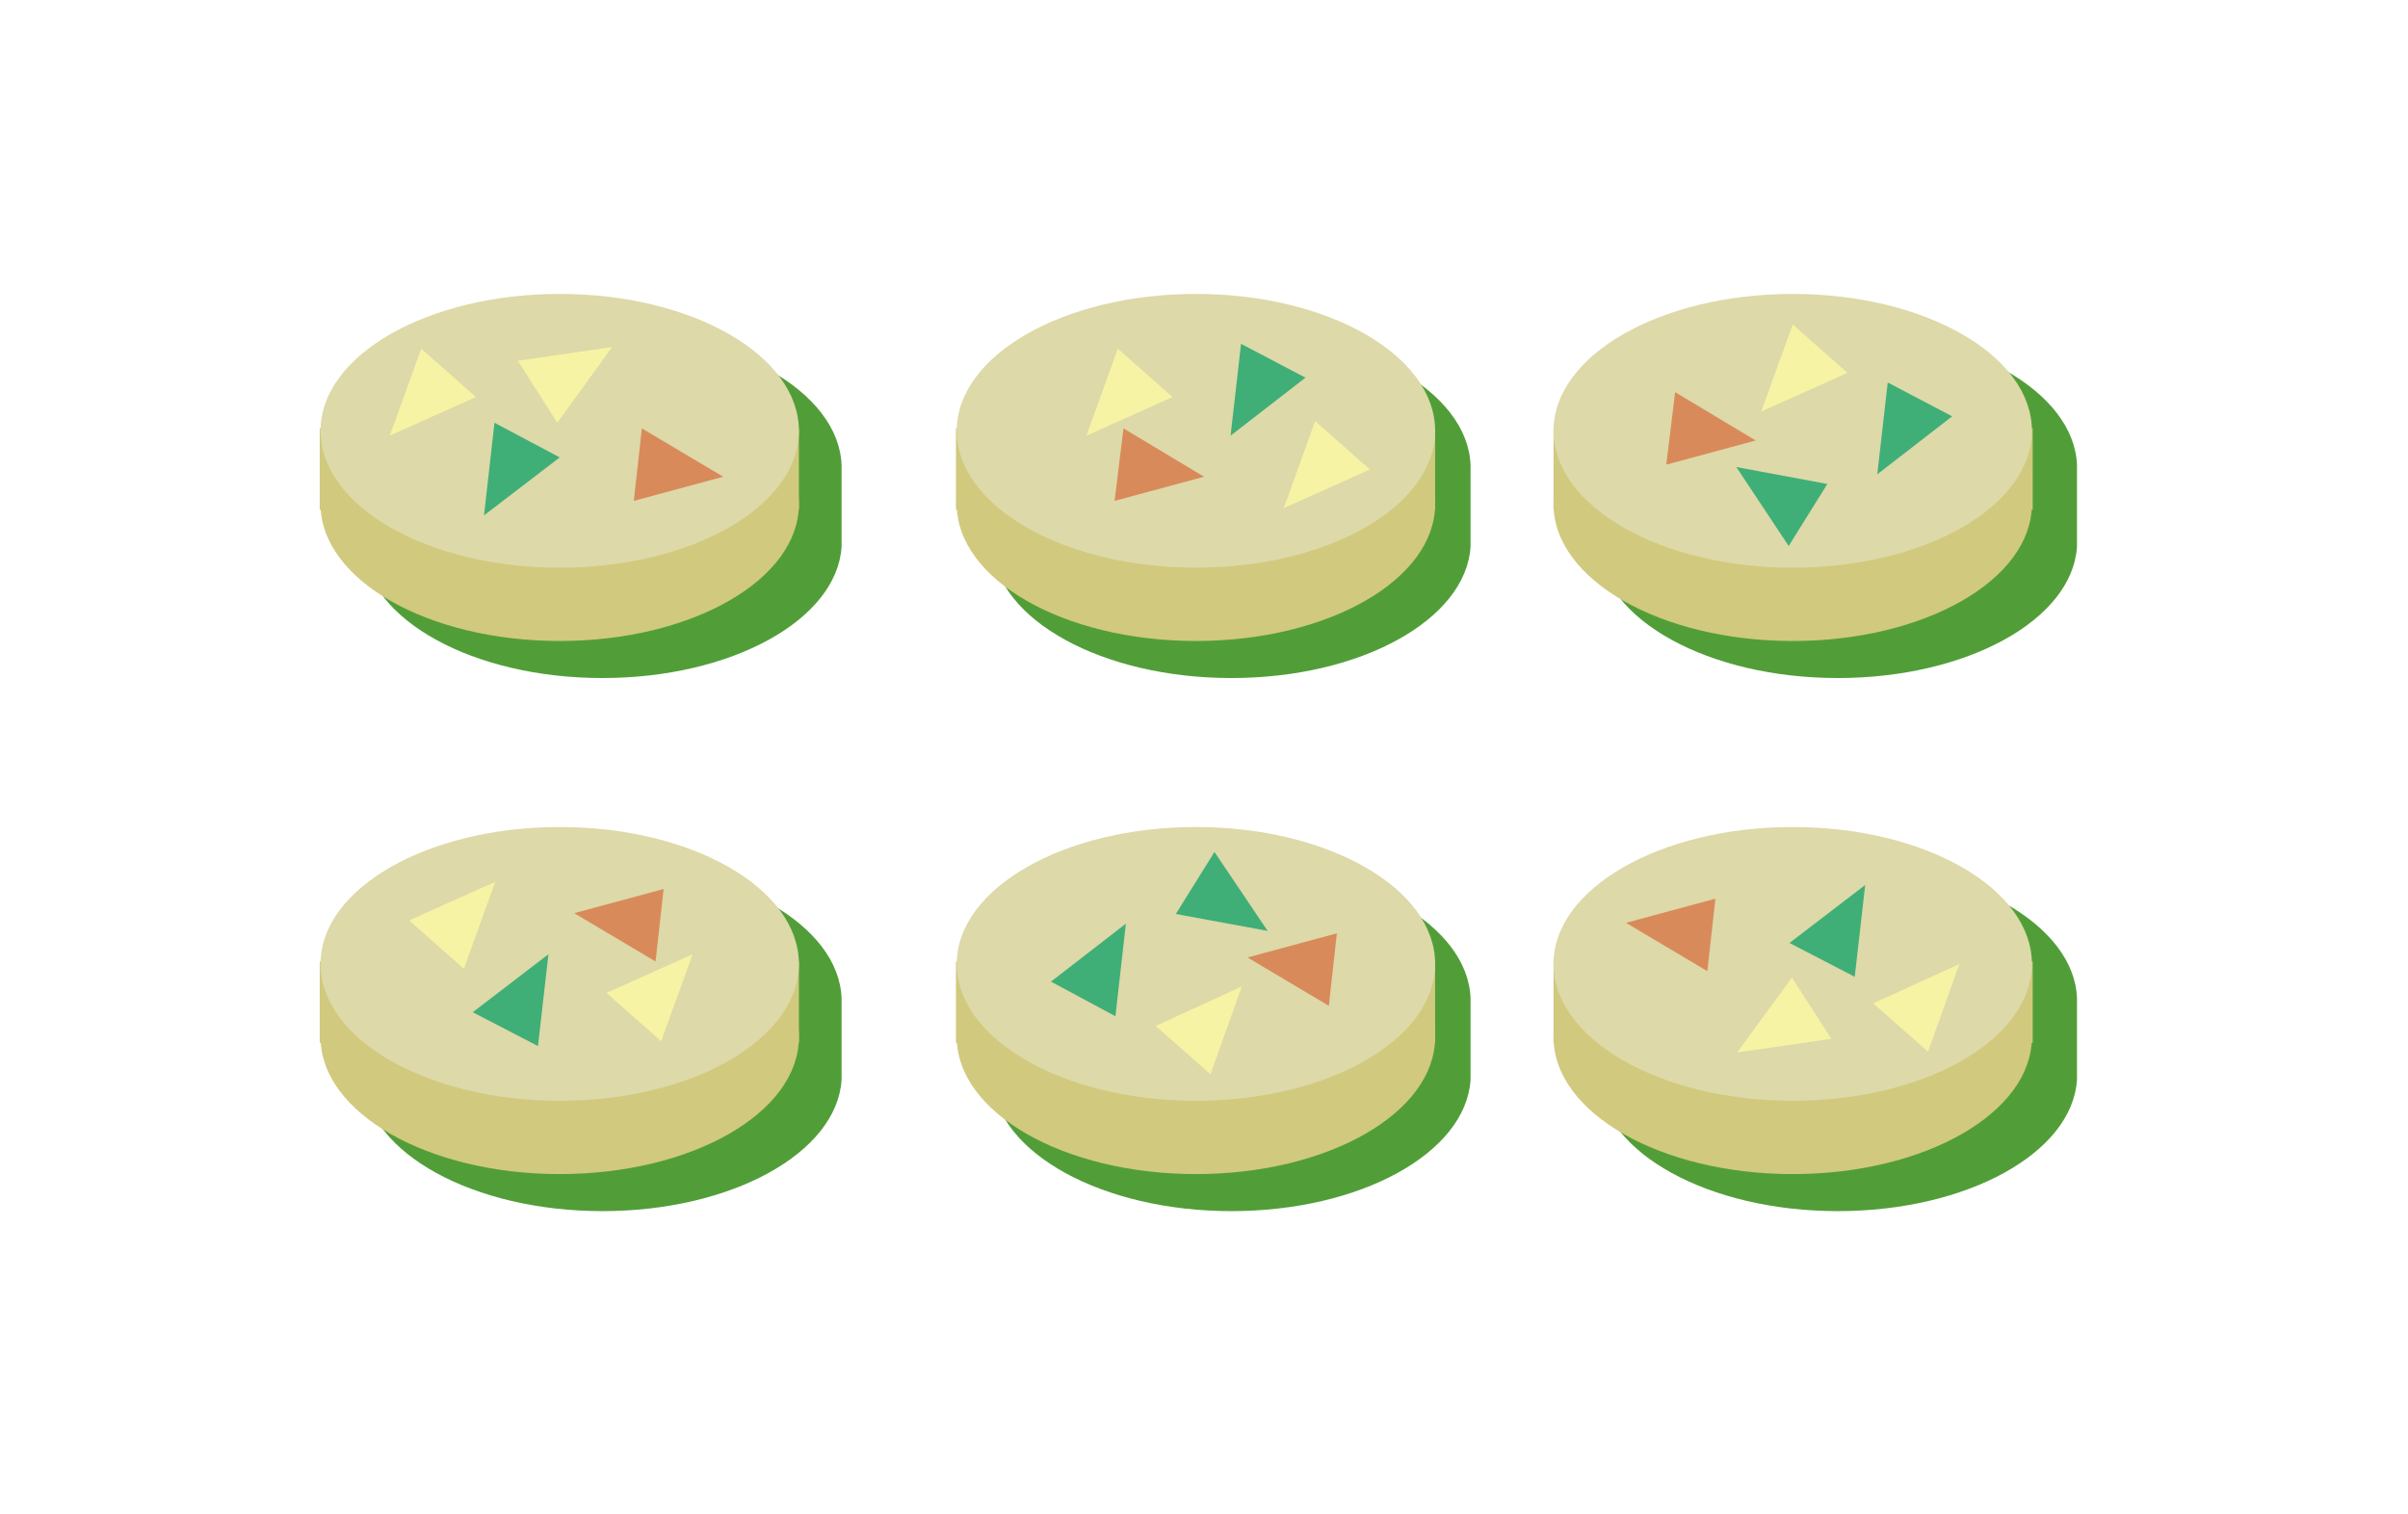
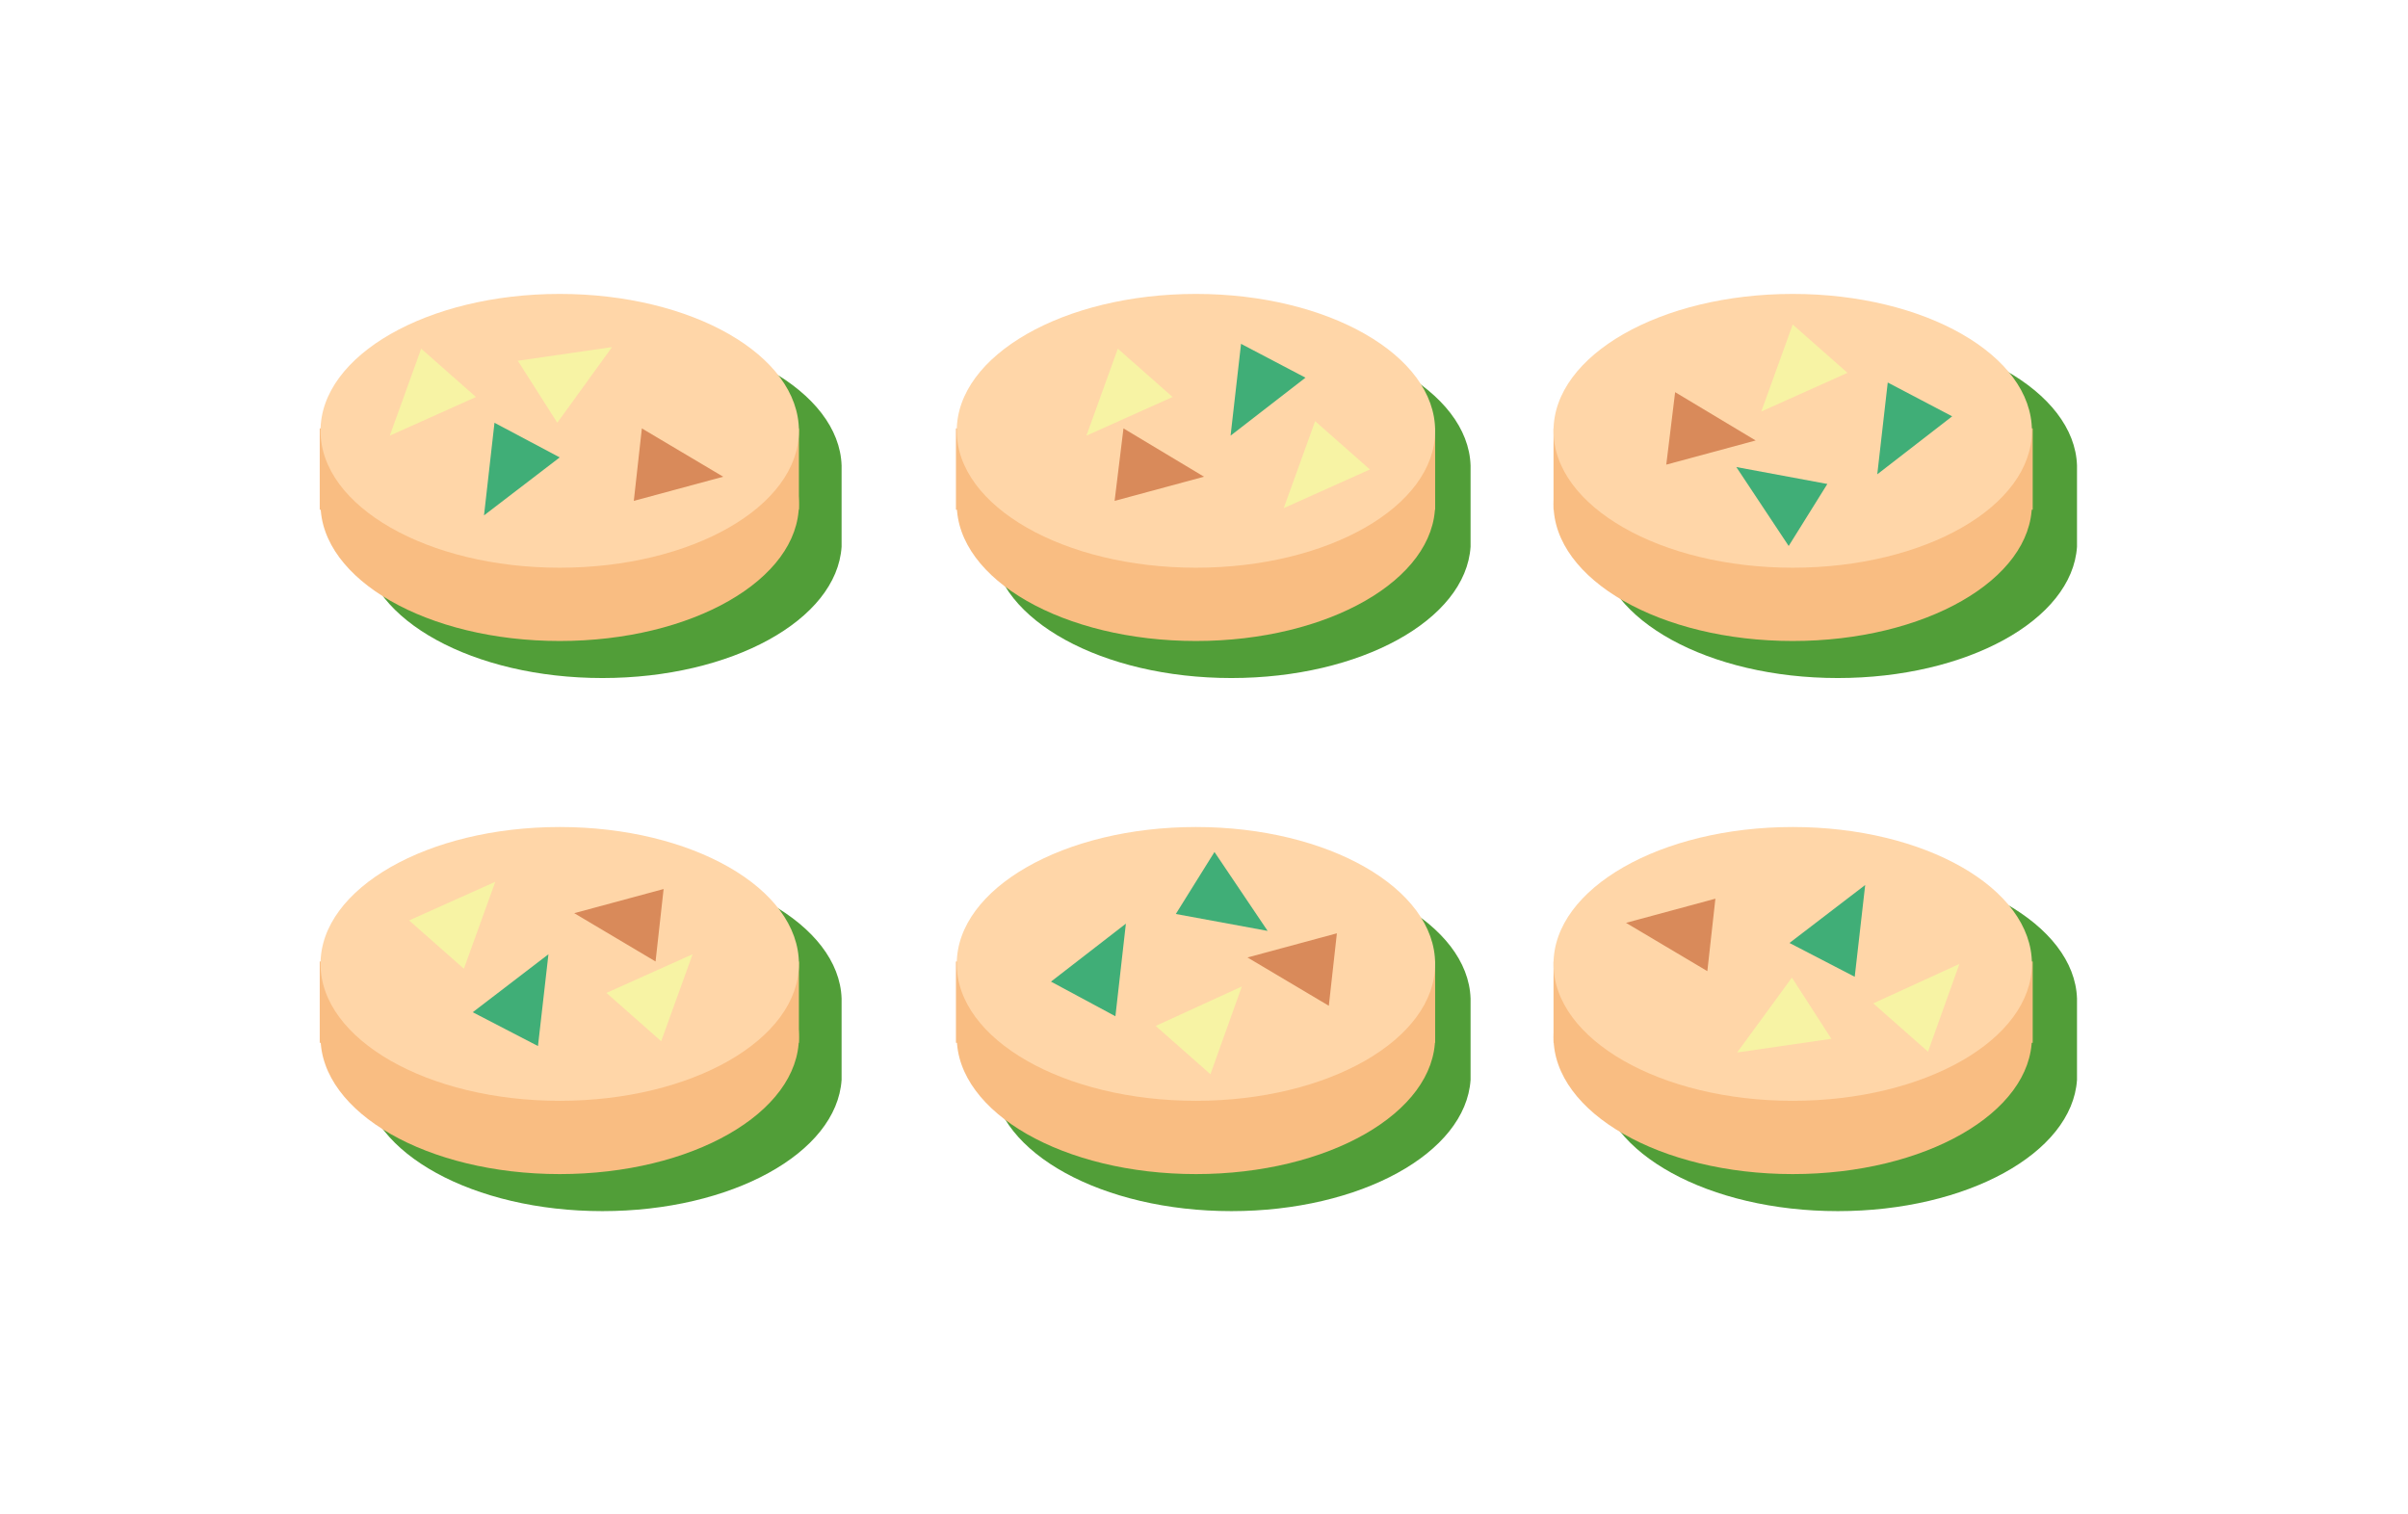
- <svg xmlns="http://www.w3.org/2000/svg" version="1.1" x="0px" y="0px" viewBox="0 0 299 188" style="enable-background:new 0 0 299 188;" xml:space="preserve">
+ <svg xmlns="http://www.w3.org/2000/svg" version="1.1" id="Layer_1" x="0px" y="0px" viewBox="-148 326.9 299 188" style="enable-background:new -148 326.9 299 188;" xml:space="preserve">
  <style type="text/css">
	.st0{fill:#519E38;}
- 	.st1{fill:#D1C97D;}
- 	.st2{fill:#DDD9A8;}
+ 	.st1{fill:#F9BD82;}
+ 	.st2{fill:#FFD6A8;}
	.st3{fill:#F7F3A4;}
	.st4{fill:#D98A5A;}
	.st5{fill:#40AE77;}
</style>
  <g id="Layer_2">
</g>
  <g id="kolba_4">
</g>
  <g id="kolba_3">
</g>
  <g id="kolby">
</g>
  <g id="doma">
</g>
  <g id="butylka_3">
</g>
  <g id="butylka_2">
</g>
  <g id="butylka_1">
</g>
  <g id="vanna_2">
</g>
  <g id="sneg">
</g>
  <g id="vanna_1">
</g>
  <g id="shariki_2">
</g>
  <g id="shariki_1">
</g>
  <g id="voronka">
</g>
  <g id="gradusnik">
</g>
  <g id="kolba_2">
</g>
  <g id="kolba_1">
</g>
  <g id="probirki">
</g>
  <g id="potato">
</g>
  <g id="zavod">
</g>
  <g id="blank">
</g>
  <g id="ticks">
</g>
  <g id="car">
</g>
  <g id="lupa">
    <g>
-       <path class="st0" d="M104.5,57.8c-0.3-9.2-13.5-16.7-29.7-16.7c-16.3,0-29.5,7.4-29.7,16.7h0v10.1h0c0.6,9.1,13.7,16.3,29.7,16.3    c16,0,29.1-7.2,29.7-16.3h0L104.5,57.8L104.5,57.8z" />
-       <path class="st0" d="M182.6,57.8c-0.3-9.2-13.5-16.7-29.7-16.7c-16.3,0-29.5,7.4-29.7,16.7h0v10.1h0c0.6,9.1,13.7,16.3,29.7,16.3    c16,0,29.1-7.2,29.7-16.3h0L182.6,57.8L182.6,57.8z" />
-       <path class="st0" d="M257.9,57.8c-0.3-9.2-13.5-16.7-29.7-16.7c-16.3,0-29.5,7.4-29.7,16.7h0v10.1h0c0.6,9.1,13.7,16.3,29.7,16.3    c16,0,29.1-7.2,29.7-16.3h0L257.9,57.8L257.9,57.8z" />
-       <path class="st0" d="M104.5,124c-0.3-9.2-13.5-16.7-29.7-16.7c-16.3,0-29.5,7.4-29.7,16.7h0v10.1h0c0.6,9.1,13.7,16.3,29.7,16.3    c16,0,29.1-7.2,29.7-16.3h0L104.5,124L104.5,124z" />
-       <path class="st0" d="M182.6,124c-0.3-9.2-13.5-16.7-29.7-16.7c-16.3,0-29.5,7.4-29.7,16.7h0v10.1h0c0.6,9.1,13.7,16.3,29.7,16.3    c16,0,29.1-7.2,29.7-16.3h0L182.6,124L182.6,124z" />
-       <path class="st0" d="M257.9,124c-0.3-9.2-13.5-16.7-29.7-16.7c-16.3,0-29.5,7.4-29.7,16.7h0v10.1h0c0.6,9.1,13.7,16.3,29.7,16.3    c16,0,29.1-7.2,29.7-16.3h0L257.9,124L257.9,124z" />
-       <ellipse class="st1" cx="69.5" cy="128.8" rx="29.7" ry="17" />
-       <rect x="39.7" y="119.4" class="st1" width="59.5" height="10.1" />
-       <ellipse class="st2" cx="69.5" cy="119.7" rx="29.7" ry="17" />
-       <ellipse class="st1" cx="148.5" cy="128.8" rx="29.7" ry="17" />
-       <rect x="118.7" y="119.4" class="st1" width="59.5" height="10.1" />
-       <ellipse class="st2" cx="148.5" cy="119.7" rx="29.7" ry="17" />
-       <ellipse class="st1" cx="222.6" cy="128.8" rx="29.7" ry="17" />
-       <rect x="192.9" y="119.4" class="st1" width="59.5" height="10.1" />
-       <ellipse class="st2" cx="222.6" cy="119.7" rx="29.7" ry="17" />
-       <ellipse class="st1" cx="69.5" cy="62.6" rx="29.7" ry="17" />
-       <rect x="39.7" y="53.2" class="st1" width="59.5" height="10.1" />
-       <ellipse class="st2" cx="69.5" cy="53.5" rx="29.7" ry="17" />
-       <ellipse class="st1" cx="148.5" cy="62.6" rx="29.7" ry="17" />
-       <rect x="118.7" y="53.2" class="st1" width="59.5" height="10.1" />
-       <ellipse class="st2" cx="148.5" cy="53.5" rx="29.7" ry="17" />
-       <ellipse class="st1" cx="222.6" cy="62.6" rx="29.7" ry="17" />
-       <rect x="192.9" y="53.2" class="st1" width="59.5" height="10.1" />
-       <ellipse class="st2" cx="222.6" cy="53.5" rx="29.7" ry="17" />
-       <polygon class="st3" points="222.6,40.3 229.4,46.3 218.7,51.1   " />
-       <polygon class="st3" points="52.3,43.3 59.1,49.3 48.4,54.1   " />
-       <polygon class="st3" points="69.2,52.5 64.3,44.8 76,43.1   " />
-       <polygon class="st3" points="138.8,43.3 145.6,49.3 134.9,54.1   " />
-       <polygon class="st3" points="163.3,52.3 170.1,58.3 159.4,63.1   " />
-       <polygon class="st4" points="206.9,57.7 208,48.7 218,54.7   " />
-       <polygon class="st4" points="138.4,62.2 139.5,53.2 149.5,59.2   " />
-       <polygon class="st4" points="78.7,62.2 79.7,53.2 89.8,59.2   " />
-       <polygon class="st5" points="234.4,47.5 242.4,51.7 233.1,58.9   " />
-       <polygon class="st5" points="154.1,42.7 162.1,46.9 152.8,54.1   " />
-       <polygon class="st3" points="82.1,129.3 75.3,123.3 86,118.5   " />
-       <polygon class="st3" points="57.6,120.3 50.8,114.3 61.5,109.5   " />
-       <polygon class="st4" points="82.4,110.4 81.4,119.4 71.3,113.4   " />
-       <polygon class="st5" points="66.8,129.9 58.7,125.7 68.1,118.5   " />
-       <polygon class="st5" points="61.4,52.5 69.5,56.8 60.1,64   " />
-       <polygon class="st3" points="239.4,130.6 232.6,124.6 243.3,119.7   " />
-       <polygon class="st3" points="222.5,121.4 227.4,129 215.7,130.7   " />
-       <polygon class="st4" points="213,111.6 212,120.6 201.9,114.6   " />
-       <polygon class="st5" points="230.3,121.3 222.2,117.1 231.6,109.9   " />
-       <polygon class="st5" points="226.9,60.1 222.1,67.8 215.6,58   " />
-       <polygon class="st3" points="150.3,133.4 143.5,127.4 154.2,122.5   " />
-       <polygon class="st4" points="166,115.9 165,124.9 154.9,118.9   " />
-       <polygon class="st5" points="138.5,126.2 130.5,121.9 139.8,114.7   " />
-       <polygon class="st5" points="146,113.5 150.8,105.8 157.4,115.6   " />
+       <path class="st0" d="M-43.5,384.7C-43.8,375.5-57,368-73.2,368c-16.3,0-29.5,7.4-29.7,16.7l0,0v10.1l0,0    c0.6,9.1,13.7,16.3,29.7,16.3s29.1-7.2,29.7-16.3l0,0V384.7L-43.5,384.7z" />
+       <path class="st0" d="M34.6,384.7C34.3,375.5,21.1,368,4.9,368c-16.3,0-29.5,7.4-29.7,16.7l0,0v10.1l0,0    c0.6,9.1,13.7,16.3,29.7,16.3s29.1-7.2,29.7-16.3l0,0V384.7L34.6,384.7z" />
+       <path class="st0" d="M109.9,384.7c-0.3-9.2-13.5-16.7-29.7-16.7c-16.3,0-29.5,7.4-29.7,16.7l0,0v10.1l0,0    c0.6,9.1,13.7,16.3,29.7,16.3s29.1-7.2,29.7-16.3l0,0V384.7L109.9,384.7z" />
+       <path class="st0" d="M-43.5,450.9c-0.3-9.2-13.5-16.7-29.7-16.7c-16.3,0-29.5,7.4-29.7,16.7l0,0V461l0,0    c0.6,9.1,13.7,16.3,29.7,16.3s29.1-7.2,29.7-16.3l0,0V450.9L-43.5,450.9z" />
+       <path class="st0" d="M34.6,450.9c-0.3-9.2-13.5-16.7-29.7-16.7c-16.3,0-29.5,7.4-29.7,16.7l0,0V461l0,0    c0.6,9.1,13.7,16.3,29.7,16.3S34,470.1,34.6,461l0,0V450.9L34.6,450.9z" />
+       <path class="st0" d="M109.9,450.9c-0.3-9.2-13.5-16.7-29.7-16.7c-16.3,0-29.5,7.4-29.7,16.7l0,0V461l0,0    c0.6,9.1,13.7,16.3,29.7,16.3s29.1-7.2,29.7-16.3l0,0V450.9L109.9,450.9z" />
+       <ellipse class="st1" cx="-78.5" cy="455.7" rx="29.7" ry="17" />
+       <rect x="-108.3" y="446.3" class="st1" width="59.5" height="10.1" />
+       <ellipse class="st2" cx="-78.5" cy="446.6" rx="29.7" ry="17" />
+       <ellipse class="st1" cx="0.5" cy="455.7" rx="29.7" ry="17" />
+       <rect x="-29.3" y="446.3" class="st1" width="59.5" height="10.1" />
+       <ellipse class="st2" cx="0.5" cy="446.6" rx="29.7" ry="17" />
+       <ellipse class="st1" cx="74.6" cy="455.7" rx="29.7" ry="17" />
+       <rect x="44.9" y="446.3" class="st1" width="59.5" height="10.1" />
+       <ellipse class="st2" cx="74.6" cy="446.6" rx="29.7" ry="17" />
+       <ellipse class="st1" cx="-78.5" cy="389.5" rx="29.7" ry="17" />
+       <rect x="-108.3" y="380.1" class="st1" width="59.5" height="10.1" />
+       <ellipse class="st2" cx="-78.5" cy="380.4" rx="29.7" ry="17" />
+       <ellipse class="st1" cx="0.5" cy="389.5" rx="29.7" ry="17" />
+       <rect x="-29.3" y="380.1" class="st1" width="59.5" height="10.1" />
+       <ellipse class="st2" cx="0.5" cy="380.4" rx="29.7" ry="17" />
+       <ellipse class="st1" cx="74.6" cy="389.5" rx="29.7" ry="17" />
+       <rect x="44.9" y="380.1" class="st1" width="59.5" height="10.1" />
+       <ellipse class="st2" cx="74.6" cy="380.4" rx="29.7" ry="17" />
+       <polygon class="st3" points="74.6,367.2 81.4,373.2 70.7,378   " />
+       <polygon class="st3" points="-95.7,370.2 -88.9,376.2 -99.6,381   " />
+       <polygon class="st3" points="-78.8,379.4 -83.7,371.7 -72,370   " />
+       <polygon class="st3" points="-9.2,370.2 -2.4,376.2 -13.1,381   " />
+       <polygon class="st3" points="15.3,379.2 22.1,385.2 11.4,390   " />
+       <polygon class="st4" points="58.9,384.6 60,375.6 70,381.6   " />
+       <polygon class="st4" points="-9.6,389.1 -8.5,380.1 1.5,386.1   " />
+       <polygon class="st4" points="-69.3,389.1 -68.3,380.1 -58.2,386.1   " />
+       <polygon class="st5" points="86.4,374.4 94.4,378.6 85.1,385.8   " />
+       <polygon class="st5" points="6.1,369.6 14.1,373.8 4.8,381   " />
+       <polygon class="st3" points="-65.9,456.2 -72.7,450.2 -62,445.4   " />
+       <polygon class="st3" points="-90.4,447.2 -97.2,441.2 -86.5,436.4   " />
+       <polygon class="st4" points="-65.6,437.3 -66.6,446.3 -76.7,440.3   " />
+       <polygon class="st5" points="-81.2,456.8 -89.3,452.6 -79.9,445.4   " />
+       <polygon class="st5" points="-86.6,379.4 -78.5,383.7 -87.9,390.9   " />
+       <polygon class="st3" points="91.4,457.5 84.6,451.5 95.3,446.6   " />
+       <polygon class="st3" points="74.5,448.3 79.4,455.9 67.7,457.6   " />
+       <polygon class="st4" points="65,438.5 64,447.5 53.9,441.5   " />
+       <polygon class="st5" points="82.3,448.2 74.2,444 83.6,436.8   " />
+       <polygon class="st5" points="78.9,387 74.1,394.7 67.6,384.9   " />
+       <polygon class="st3" points="2.3,460.3 -4.5,454.3 6.2,449.4   " />
+       <polygon class="st4" points="18,442.8 17,451.8 6.9,445.8   " />
+       <polygon class="st5" points="-9.5,453.1 -17.5,448.8 -8.2,441.6   " />
+       <polygon class="st5" points="-2,440.4 2.8,432.7 9.4,442.5   " />
    </g>
  </g>
</svg>
